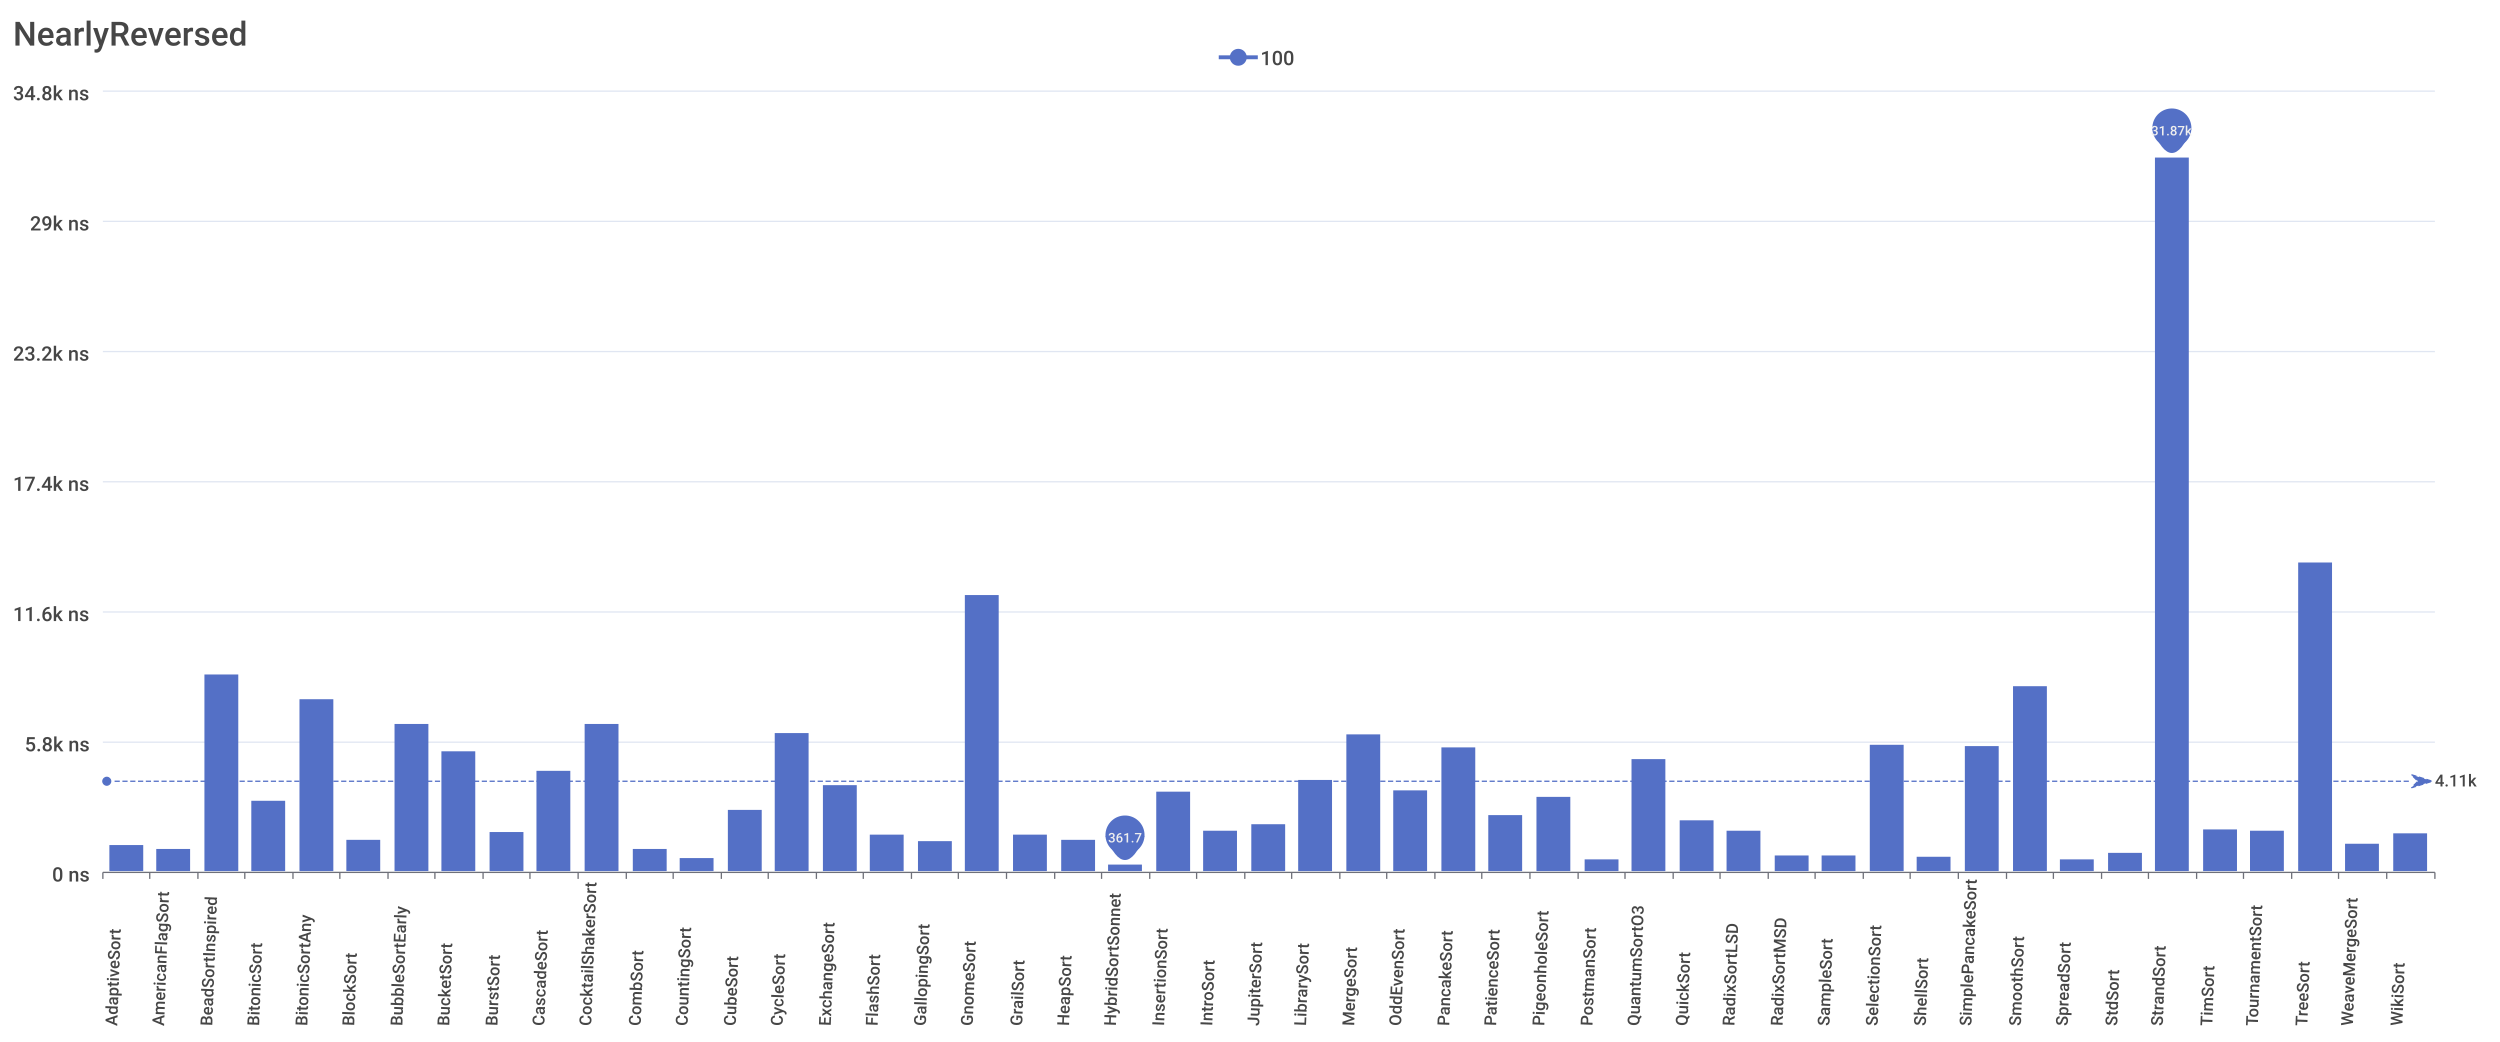
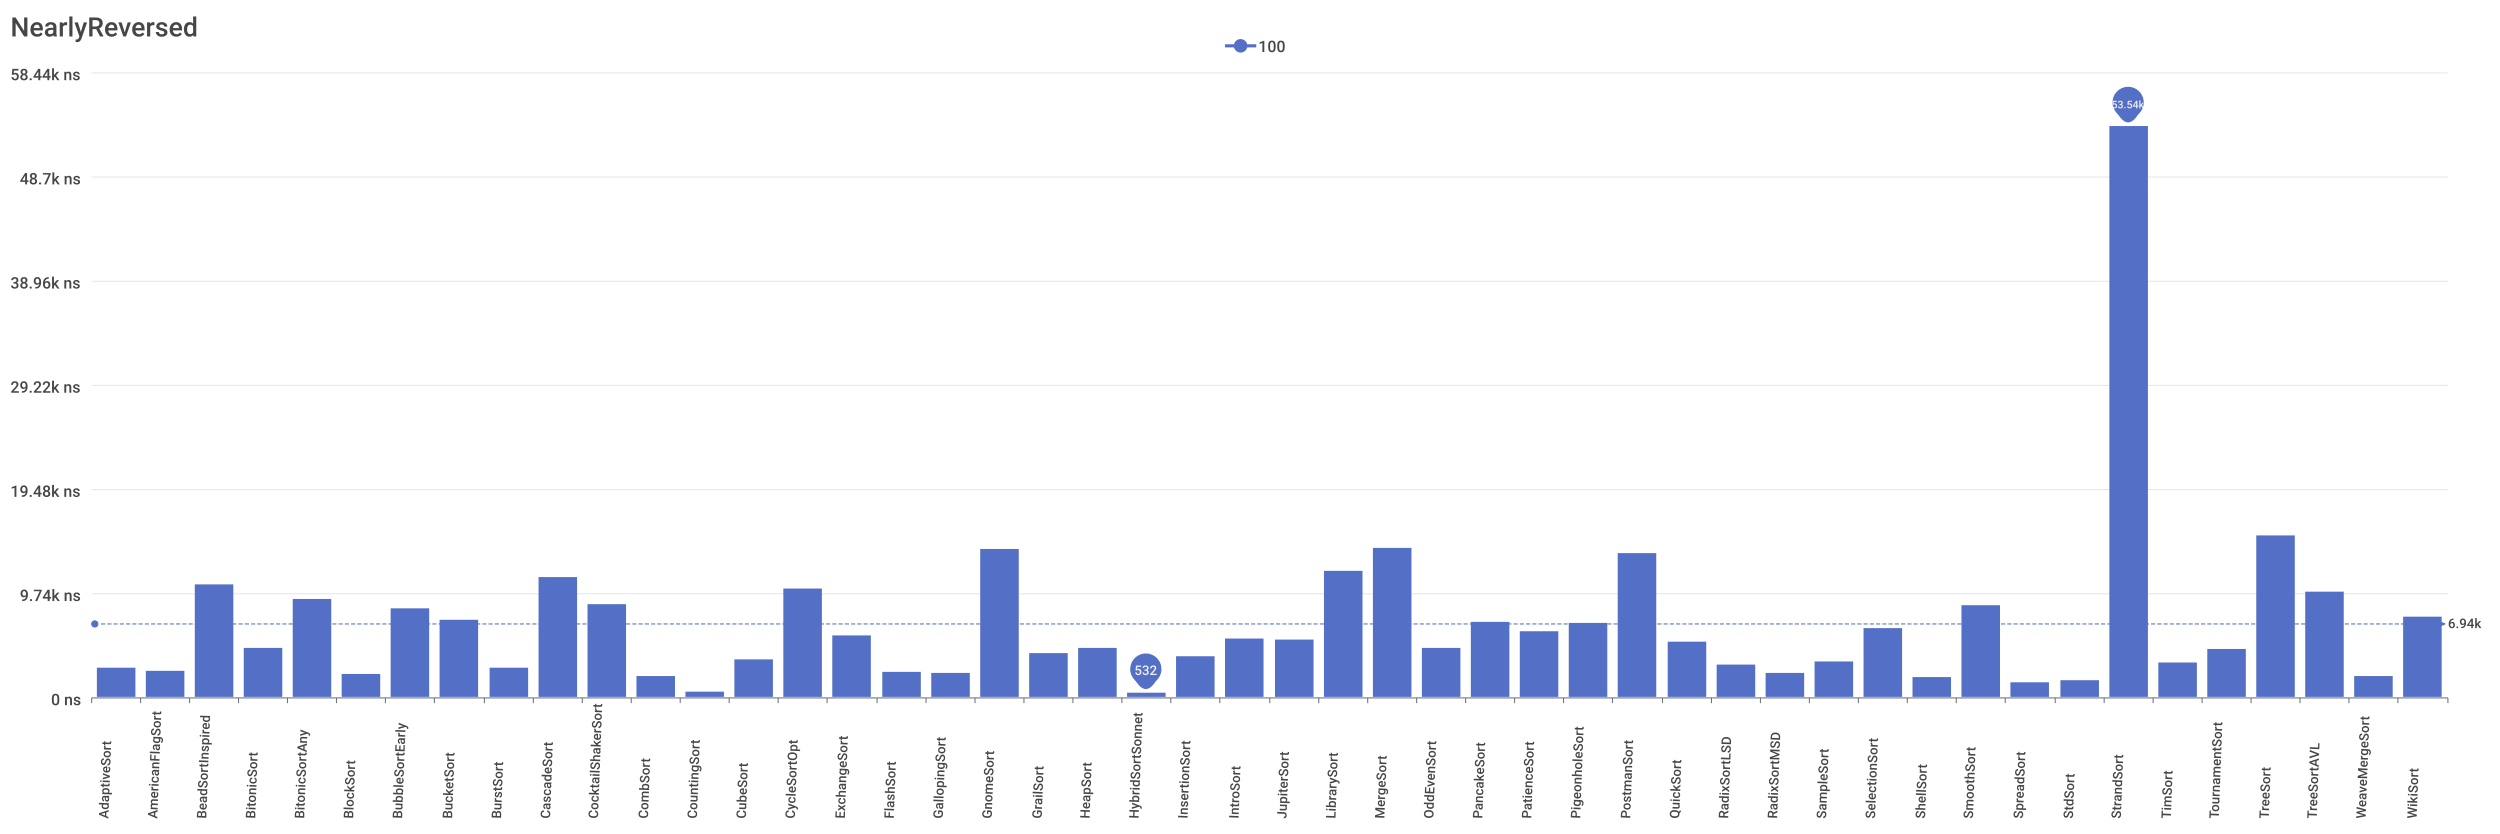
- <svg xmlns="http://www.w3.org/2000/svg" width="1920" height="800">\n<path d="M 0 0 L 1920 0 L 1920 800 L 0 800 L 0 0" style="stroke-width:0;stroke:none;fill:rgba(255,255,255,1.0)" />
-   <path d="M 936 44 L 966 44" style="stroke-width:3;stroke:rgba(84,112,198,1.0);fill:rgba(84,112,198,1.0)" />
-   <circle cx="951" cy="44" r="5" style="stroke-width:3;stroke:rgba(84,112,198,1.0);fill:rgba(84,112,198,1.0)" />
+ <svg xmlns="http://www.w3.org/2000/svg" width="2400" height="800">\n<path d="M 0 0 L 2400 0 L 2400 800 L 0 800 L 0 0" style="stroke-width:0;stroke:none;fill:rgba(255,255,255,1.0)" />
+   <path d="M 1176 44 L 1206 44" style="stroke-width:3;stroke:rgba(84,112,198,1.0);fill:rgba(84,112,198,1.0)" />
+   <circle cx="1191" cy="44" r="5" style="stroke-width:3;stroke:rgba(84,112,198,1.0);fill:rgba(84,112,198,1.0)" />
  <path d="" style="stroke-width:3;stroke:rgba(84,112,198,1.0);fill:rgba(84,112,198,1.0)" />
-   <text x="968" y="50" style="stroke-width:0;stroke:none;fill:rgba(70,70,70,1.0);font-size:15.3px;font-family:'Roboto Medium',sans-serif">100</text>
+   <text x="1208" y="50" style="stroke-width:0;stroke:none;fill:rgba(70,70,70,1.0);font-size:15.3px;font-family:'Roboto Medium',sans-serif">100</text>
  <text x="10" y="35" style="stroke-width:0;stroke:none;fill:rgba(70,70,70,1.0);font-size:25.6px;font-family:'Roboto Medium',sans-serif">NearlyReversed</text>
-   <text x="10" y="77" style="stroke-width:0;stroke:none;fill:rgba(70,70,70,1.0);font-size:15.3px;font-family:'Roboto Medium',sans-serif">34.8k ns</text>
-   <text x="23" y="177" style="stroke-width:0;stroke:none;fill:rgba(70,70,70,1.0);font-size:15.3px;font-family:'Roboto Medium',sans-serif">29k ns</text>
-   <text x="10" y="277" style="stroke-width:0;stroke:none;fill:rgba(70,70,70,1.0);font-size:15.3px;font-family:'Roboto Medium',sans-serif">23.2k ns</text>
-   <text x="10" y="377" style="stroke-width:0;stroke:none;fill:rgba(70,70,70,1.0);font-size:15.3px;font-family:'Roboto Medium',sans-serif">17.4k ns</text>
-   <text x="10" y="477" style="stroke-width:0;stroke:none;fill:rgba(70,70,70,1.0);font-size:15.3px;font-family:'Roboto Medium',sans-serif">11.6k ns</text>
-   <text x="19" y="577" style="stroke-width:0;stroke:none;fill:rgba(70,70,70,1.0);font-size:15.3px;font-family:'Roboto Medium',sans-serif">5.8k ns</text>
-   <text x="40" y="677" style="stroke-width:0;stroke:none;fill:rgba(70,70,70,1.0);font-size:15.3px;font-family:'Roboto Medium',sans-serif">0 ns</text>
-   <path d="M 79 70 L 1870 70" style="stroke-width:1;stroke:rgba(224,230,242,1.0);fill:none" />
-   <path d="M 79 170 L 1870 170" style="stroke-width:1;stroke:rgba(224,230,242,1.0);fill:none" />
-   <path d="M 79 270 L 1870 270" style="stroke-width:1;stroke:rgba(224,230,242,1.0);fill:none" />
-   <path d="M 79 370 L 1870 370" style="stroke-width:1;stroke:rgba(224,230,242,1.0);fill:none" />
-   <path d="M 79 470 L 1870 470" style="stroke-width:1;stroke:rgba(224,230,242,1.0);fill:none" />
-   <path d="M 79 570 L 1870 570" style="stroke-width:1;stroke:rgba(224,230,242,1.0);fill:none" />
-   <path d="M 79 675 L 79 670" style="stroke-width:1;stroke:rgba(110,112,121,1.0);fill:none" />
-   <path d="M 115 675 L 115 670" style="stroke-width:1;stroke:rgba(110,112,121,1.0);fill:none" />
-   <path d="M 152 675 L 152 670" style="stroke-width:1;stroke:rgba(110,112,121,1.0);fill:none" />
-   <path d="M 188 675 L 188 670" style="stroke-width:1;stroke:rgba(110,112,121,1.0);fill:none" />
-   <path d="M 225 675 L 225 670" style="stroke-width:1;stroke:rgba(110,112,121,1.0);fill:none" />
-   <path d="M 261 675 L 261 670" style="stroke-width:1;stroke:rgba(110,112,121,1.0);fill:none" />
-   <path d="M 298 675 L 298 670" style="stroke-width:1;stroke:rgba(110,112,121,1.0);fill:none" />
-   <path d="M 334 675 L 334 670" style="stroke-width:1;stroke:rgba(110,112,121,1.0);fill:none" />
-   <path d="M 371 675 L 371 670" style="stroke-width:1;stroke:rgba(110,112,121,1.0);fill:none" />
-   <path d="M 407 675 L 407 670" style="stroke-width:1;stroke:rgba(110,112,121,1.0);fill:none" />
-   <path d="M 444 675 L 444 670" style="stroke-width:1;stroke:rgba(110,112,121,1.0);fill:none" />
-   <path d="M 481 675 L 481 670" style="stroke-width:1;stroke:rgba(110,112,121,1.0);fill:none" />
-   <path d="M 517 675 L 517 670" style="stroke-width:1;stroke:rgba(110,112,121,1.0);fill:none" />
-   <path d="M 554 675 L 554 670" style="stroke-width:1;stroke:rgba(110,112,121,1.0);fill:none" />
-   <path d="M 590 675 L 590 670" style="stroke-width:1;stroke:rgba(110,112,121,1.0);fill:none" />
-   <path d="M 627 675 L 627 670" style="stroke-width:1;stroke:rgba(110,112,121,1.0);fill:none" />
-   <path d="M 663 675 L 663 670" style="stroke-width:1;stroke:rgba(110,112,121,1.0);fill:none" />
+   <text x="10" y="77" style="stroke-width:0;stroke:none;fill:rgba(70,70,70,1.0);font-size:15.3px;font-family:'Roboto Medium',sans-serif">58.44k ns</text>
+   <text x="19" y="177" style="stroke-width:0;stroke:none;fill:rgba(70,70,70,1.0);font-size:15.3px;font-family:'Roboto Medium',sans-serif">48.7k ns</text>
+   <text x="10" y="277" style="stroke-width:0;stroke:none;fill:rgba(70,70,70,1.0);font-size:15.3px;font-family:'Roboto Medium',sans-serif">38.96k ns</text>
+   <text x="10" y="377" style="stroke-width:0;stroke:none;fill:rgba(70,70,70,1.0);font-size:15.3px;font-family:'Roboto Medium',sans-serif">29.22k ns</text>
+   <text x="10" y="477" style="stroke-width:0;stroke:none;fill:rgba(70,70,70,1.0);font-size:15.3px;font-family:'Roboto Medium',sans-serif">19.48k ns</text>
+   <text x="19" y="577" style="stroke-width:0;stroke:none;fill:rgba(70,70,70,1.0);font-size:15.3px;font-family:'Roboto Medium',sans-serif">9.74k ns</text>
+   <text x="49" y="677" style="stroke-width:0;stroke:none;fill:rgba(70,70,70,1.0);font-size:15.3px;font-family:'Roboto Medium',sans-serif">0 ns</text>
+   <path d="M 88 70 L 2350 70" style="stroke-width:1;stroke:rgba(224,230,242,1.0);fill:none" />
+   <path d="M 88 170 L 2350 170" style="stroke-width:1;stroke:rgba(224,230,242,1.0);fill:none" />
+   <path d="M 88 270 L 2350 270" style="stroke-width:1;stroke:rgba(224,230,242,1.0);fill:none" />
+   <path d="M 88 370 L 2350 370" style="stroke-width:1;stroke:rgba(224,230,242,1.0);fill:none" />
+   <path d="M 88 470 L 2350 470" style="stroke-width:1;stroke:rgba(224,230,242,1.0);fill:none" />
+   <path d="M 88 570 L 2350 570" style="stroke-width:1;stroke:rgba(224,230,242,1.0);fill:none" />
+   <path d="M 88 675 L 88 670" style="stroke-width:1;stroke:rgba(110,112,121,1.0);fill:none" />
+   <path d="M 135 675 L 135 670" style="stroke-width:1;stroke:rgba(110,112,121,1.0);fill:none" />
+   <path d="M 182 675 L 182 670" style="stroke-width:1;stroke:rgba(110,112,121,1.0);fill:none" />
+   <path d="M 229 675 L 229 670" style="stroke-width:1;stroke:rgba(110,112,121,1.0);fill:none" />
+   <path d="M 276 675 L 276 670" style="stroke-width:1;stroke:rgba(110,112,121,1.0);fill:none" />
+   <path d="M 323 675 L 323 670" style="stroke-width:1;stroke:rgba(110,112,121,1.0);fill:none" />
+   <path d="M 370 675 L 370 670" style="stroke-width:1;stroke:rgba(110,112,121,1.0);fill:none" />
+   <path d="M 417 675 L 417 670" style="stroke-width:1;stroke:rgba(110,112,121,1.0);fill:none" />
+   <path d="M 465 675 L 465 670" style="stroke-width:1;stroke:rgba(110,112,121,1.0);fill:none" />
+   <path d="M 512 675 L 512 670" style="stroke-width:1;stroke:rgba(110,112,121,1.0);fill:none" />
+   <path d="M 559 675 L 559 670" style="stroke-width:1;stroke:rgba(110,112,121,1.0);fill:none" />
+   <path d="M 606 675 L 606 670" style="stroke-width:1;stroke:rgba(110,112,121,1.0);fill:none" />
+   <path d="M 653 675 L 653 670" style="stroke-width:1;stroke:rgba(110,112,121,1.0);fill:none" />
  <path d="M 700 675 L 700 670" style="stroke-width:1;stroke:rgba(110,112,121,1.0);fill:none" />
-   <path d="M 736 675 L 736 670" style="stroke-width:1;stroke:rgba(110,112,121,1.0);fill:none" />
-   <path d="M 773 675 L 773 670" style="stroke-width:1;stroke:rgba(110,112,121,1.0);fill:none" />
-   <path d="M 810 675 L 810 670" style="stroke-width:1;stroke:rgba(110,112,121,1.0);fill:none" />
-   <path d="M 846 675 L 846 670" style="stroke-width:1;stroke:rgba(110,112,121,1.0);fill:none" />
-   <path d="M 883 675 L 883 670" style="stroke-width:1;stroke:rgba(110,112,121,1.0);fill:none" />
-   <path d="M 919 675 L 919 670" style="stroke-width:1;stroke:rgba(110,112,121,1.0);fill:none" />
-   <path d="M 956 675 L 956 670" style="stroke-width:1;stroke:rgba(110,112,121,1.0);fill:none" />
-   <path d="M 992 675 L 992 670" style="stroke-width:1;stroke:rgba(110,112,121,1.0);fill:none" />
-   <path d="M 1029 675 L 1029 670" style="stroke-width:1;stroke:rgba(110,112,121,1.0);fill:none" />
-   <path d="M 1065 675 L 1065 670" style="stroke-width:1;stroke:rgba(110,112,121,1.0);fill:none" />
-   <path d="M 1102 675 L 1102 670" style="stroke-width:1;stroke:rgba(110,112,121,1.0);fill:none" />
-   <path d="M 1138 675 L 1138 670" style="stroke-width:1;stroke:rgba(110,112,121,1.0);fill:none" />
-   <path d="M 1175 675 L 1175 670" style="stroke-width:1;stroke:rgba(110,112,121,1.0);fill:none" />
-   <path d="M 1212 675 L 1212 670" style="stroke-width:1;stroke:rgba(110,112,121,1.0);fill:none" />
-   <path d="M 1248 675 L 1248 670" style="stroke-width:1;stroke:rgba(110,112,121,1.0);fill:none" />
-   <path d="M 1285 675 L 1285 670" style="stroke-width:1;stroke:rgba(110,112,121,1.0);fill:none" />
-   <path d="M 1321 675 L 1321 670" style="stroke-width:1;stroke:rgba(110,112,121,1.0);fill:none" />
-   <path d="M 1358 675 L 1358 670" style="stroke-width:1;stroke:rgba(110,112,121,1.0);fill:none" />
-   <path d="M 1394 675 L 1394 670" style="stroke-width:1;stroke:rgba(110,112,121,1.0);fill:none" />
-   <path d="M 1431 675 L 1431 670" style="stroke-width:1;stroke:rgba(110,112,121,1.0);fill:none" />
-   <path d="M 1467 675 L 1467 670" style="stroke-width:1;stroke:rgba(110,112,121,1.0);fill:none" />
-   <path d="M 1504 675 L 1504 670" style="stroke-width:1;stroke:rgba(110,112,121,1.0);fill:none" />
-   <path d="M 1541 675 L 1541 670" style="stroke-width:1;stroke:rgba(110,112,121,1.0);fill:none" />
-   <path d="M 1577 675 L 1577 670" style="stroke-width:1;stroke:rgba(110,112,121,1.0);fill:none" />
-   <path d="M 1614 675 L 1614 670" style="stroke-width:1;stroke:rgba(110,112,121,1.0);fill:none" />
-   <path d="M 1650 675 L 1650 670" style="stroke-width:1;stroke:rgba(110,112,121,1.0);fill:none" />
-   <path d="M 1687 675 L 1687 670" style="stroke-width:1;stroke:rgba(110,112,121,1.0);fill:none" />
-   <path d="M 1723 675 L 1723 670" style="stroke-width:1;stroke:rgba(110,112,121,1.0);fill:none" />
-   <path d="M 1760 675 L 1760 670" style="stroke-width:1;stroke:rgba(110,112,121,1.0);fill:none" />
-   <path d="M 1796 675 L 1796 670" style="stroke-width:1;stroke:rgba(110,112,121,1.0);fill:none" />
-   <path d="M 1833 675 L 1833 670" style="stroke-width:1;stroke:rgba(110,112,121,1.0);fill:none" />
-   <path d="M 1870 675 L 1870 670" style="stroke-width:1;stroke:rgba(110,112,121,1.0);fill:none" />
-   <path d="M 79 670 L 1870 670" style="stroke-width:1;stroke:rgba(110,112,121,1.0);fill:none" />
-   <text x="90" y="788" style="stroke-width:0;stroke:none;fill:rgba(70,70,70,1.0);font-size:12.8px;font-family:'Roboto Medium',sans-serif" transform="rotate(272.15,90,788)">AdaptiveSort</text>
-   <text x="126" y="788" style="stroke-width:0;stroke:none;fill:rgba(70,70,70,1.0);font-size:12.8px;font-family:'Roboto Medium',sans-serif" transform="rotate(272.15,126,788)">AmericanFlagSort</text>
-   <text x="163" y="788" style="stroke-width:0;stroke:none;fill:rgba(70,70,70,1.0);font-size:12.8px;font-family:'Roboto Medium',sans-serif" transform="rotate(272.15,163,788)">BeadSortInspired</text>
-   <text x="199" y="788" style="stroke-width:0;stroke:none;fill:rgba(70,70,70,1.0);font-size:12.8px;font-family:'Roboto Medium',sans-serif" transform="rotate(272.15,199,788)">BitonicSort</text>
-   <text x="236" y="788" style="stroke-width:0;stroke:none;fill:rgba(70,70,70,1.0);font-size:12.8px;font-family:'Roboto Medium',sans-serif" transform="rotate(272.15,236,788)">BitonicSortAny</text>
-   <text x="272" y="788" style="stroke-width:0;stroke:none;fill:rgba(70,70,70,1.0);font-size:12.8px;font-family:'Roboto Medium',sans-serif" transform="rotate(272.15,272,788)">BlockSort</text>
-   <text x="309" y="788" style="stroke-width:0;stroke:none;fill:rgba(70,70,70,1.0);font-size:12.8px;font-family:'Roboto Medium',sans-serif" transform="rotate(272.15,309,788)">BubbleSortEarly</text>
-   <text x="345" y="788" style="stroke-width:0;stroke:none;fill:rgba(70,70,70,1.0);font-size:12.8px;font-family:'Roboto Medium',sans-serif" transform="rotate(272.15,345,788)">BucketSort</text>
-   <text x="382" y="788" style="stroke-width:0;stroke:none;fill:rgba(70,70,70,1.0);font-size:12.8px;font-family:'Roboto Medium',sans-serif" transform="rotate(272.15,382,788)">BurstSort</text>
-   <text x="418" y="788" style="stroke-width:0;stroke:none;fill:rgba(70,70,70,1.0);font-size:12.8px;font-family:'Roboto Medium',sans-serif" transform="rotate(272.15,418,788)">CascadeSort</text>
-   <text x="454" y="788" style="stroke-width:0;stroke:none;fill:rgba(70,70,70,1.0);font-size:12.8px;font-family:'Roboto Medium',sans-serif" transform="rotate(272.15,454,788)">CocktailShakerSort</text>
-   <text x="492" y="788" style="stroke-width:0;stroke:none;fill:rgba(70,70,70,1.0);font-size:12.8px;font-family:'Roboto Medium',sans-serif" transform="rotate(272.15,492,788)">CombSort</text>
-   <text x="528" y="788" style="stroke-width:0;stroke:none;fill:rgba(70,70,70,1.0);font-size:12.8px;font-family:'Roboto Medium',sans-serif" transform="rotate(272.15,528,788)">CountingSort</text>
-   <text x="565" y="788" style="stroke-width:0;stroke:none;fill:rgba(70,70,70,1.0);font-size:12.8px;font-family:'Roboto Medium',sans-serif" transform="rotate(272.15,565,788)">CubeSort</text>
-   <text x="601" y="788" style="stroke-width:0;stroke:none;fill:rgba(70,70,70,1.0);font-size:12.8px;font-family:'Roboto Medium',sans-serif" transform="rotate(272.15,601,788)">CycleSort</text>
-   <text x="638" y="788" style="stroke-width:0;stroke:none;fill:rgba(70,70,70,1.0);font-size:12.8px;font-family:'Roboto Medium',sans-serif" transform="rotate(272.15,638,788)">ExchangeSort</text>
-   <text x="674" y="788" style="stroke-width:0;stroke:none;fill:rgba(70,70,70,1.0);font-size:12.8px;font-family:'Roboto Medium',sans-serif" transform="rotate(272.15,674,788)">FlashSort</text>
-   <text x="711" y="788" style="stroke-width:0;stroke:none;fill:rgba(70,70,70,1.0);font-size:12.8px;font-family:'Roboto Medium',sans-serif" transform="rotate(272.15,711,788)">GallopingSort</text>
-   <text x="747" y="788" style="stroke-width:0;stroke:none;fill:rgba(70,70,70,1.0);font-size:12.8px;font-family:'Roboto Medium',sans-serif" transform="rotate(272.15,747,788)">GnomeSort</text>
-   <text x="785" y="788" style="stroke-width:0;stroke:none;fill:rgba(70,70,70,1.0);font-size:12.8px;font-family:'Roboto Medium',sans-serif" transform="rotate(272.15,785,788)">GrailSort</text>
-   <text x="821" y="788" style="stroke-width:0;stroke:none;fill:rgba(70,70,70,1.0);font-size:12.8px;font-family:'Roboto Medium',sans-serif" transform="rotate(272.15,821,788)">HeapSort</text>
-   <text x="857" y="788" style="stroke-width:0;stroke:none;fill:rgba(70,70,70,1.0);font-size:12.8px;font-family:'Roboto Medium',sans-serif" transform="rotate(272.15,857,788)">HybridSortSonnet</text>
-   <text x="894" y="788" style="stroke-width:0;stroke:none;fill:rgba(70,70,70,1.0);font-size:12.8px;font-family:'Roboto Medium',sans-serif" transform="rotate(272.15,894,788)">InsertionSort</text>
-   <text x="931" y="788" style="stroke-width:0;stroke:none;fill:rgba(70,70,70,1.0);font-size:12.8px;font-family:'Roboto Medium',sans-serif" transform="rotate(272.15,931,788)">IntroSort</text>
-   <text x="967" y="788" style="stroke-width:0;stroke:none;fill:rgba(70,70,70,1.0);font-size:12.8px;font-family:'Roboto Medium',sans-serif" transform="rotate(272.15,967,788)">JupiterSort</text>
-   <text x="1003" y="788" style="stroke-width:0;stroke:none;fill:rgba(70,70,70,1.0);font-size:12.8px;font-family:'Roboto Medium',sans-serif" transform="rotate(272.15,1003,788)">LibrarySort</text>
-   <text x="1040" y="788" style="stroke-width:0;stroke:none;fill:rgba(70,70,70,1.0);font-size:12.8px;font-family:'Roboto Medium',sans-serif" transform="rotate(272.15,1040,788)">MergeSort</text>
-   <text x="1076" y="788" style="stroke-width:0;stroke:none;fill:rgba(70,70,70,1.0);font-size:12.8px;font-family:'Roboto Medium',sans-serif" transform="rotate(272.15,1076,788)">OddEvenSort</text>
-   <text x="1113" y="788" style="stroke-width:0;stroke:none;fill:rgba(70,70,70,1.0);font-size:12.8px;font-family:'Roboto Medium',sans-serif" transform="rotate(272.15,1113,788)">PancakeSort</text>
-   <text x="1149" y="788" style="stroke-width:0;stroke:none;fill:rgba(70,70,70,1.0);font-size:12.8px;font-family:'Roboto Medium',sans-serif" transform="rotate(272.15,1149,788)">PatienceSort</text>
-   <text x="1186" y="788" style="stroke-width:0;stroke:none;fill:rgba(70,70,70,1.0);font-size:12.8px;font-family:'Roboto Medium',sans-serif" transform="rotate(272.15,1186,788)">PigeonholeSort</text>
-   <text x="1223" y="788" style="stroke-width:0;stroke:none;fill:rgba(70,70,70,1.0);font-size:12.8px;font-family:'Roboto Medium',sans-serif" transform="rotate(272.15,1223,788)">PostmanSort</text>
-   <text x="1259" y="788" style="stroke-width:0;stroke:none;fill:rgba(70,70,70,1.0);font-size:12.8px;font-family:'Roboto Medium',sans-serif" transform="rotate(272.15,1259,788)">QuantumSortO3</text>
-   <text x="1296" y="788" style="stroke-width:0;stroke:none;fill:rgba(70,70,70,1.0);font-size:12.8px;font-family:'Roboto Medium',sans-serif" transform="rotate(272.15,1296,788)">QuickSort</text>
-   <text x="1332" y="788" style="stroke-width:0;stroke:none;fill:rgba(70,70,70,1.0);font-size:12.8px;font-family:'Roboto Medium',sans-serif" transform="rotate(272.15,1332,788)">RadixSortLSD</text>
-   <text x="1369" y="788" style="stroke-width:0;stroke:none;fill:rgba(70,70,70,1.0);font-size:12.8px;font-family:'Roboto Medium',sans-serif" transform="rotate(272.15,1369,788)">RadixSortMSD</text>
-   <text x="1405" y="788" style="stroke-width:0;stroke:none;fill:rgba(70,70,70,1.0);font-size:12.8px;font-family:'Roboto Medium',sans-serif" transform="rotate(272.15,1405,788)">SampleSort</text>
-   <text x="1442" y="788" style="stroke-width:0;stroke:none;fill:rgba(70,70,70,1.0);font-size:12.8px;font-family:'Roboto Medium',sans-serif" transform="rotate(272.15,1442,788)">SelectionSort</text>
-   <text x="1479" y="788" style="stroke-width:0;stroke:none;fill:rgba(70,70,70,1.0);font-size:12.8px;font-family:'Roboto Medium',sans-serif" transform="rotate(272.15,1479,788)">ShellSort</text>
-   <text x="1514" y="788" style="stroke-width:0;stroke:none;fill:rgba(70,70,70,1.0);font-size:12.8px;font-family:'Roboto Medium',sans-serif" transform="rotate(272.15,1514,788)">SimplePancakeSort</text>
-   <text x="1552" y="788" style="stroke-width:0;stroke:none;fill:rgba(70,70,70,1.0);font-size:12.8px;font-family:'Roboto Medium',sans-serif" transform="rotate(272.15,1552,788)">SmoothSort</text>
-   <text x="1588" y="788" style="stroke-width:0;stroke:none;fill:rgba(70,70,70,1.0);font-size:12.8px;font-family:'Roboto Medium',sans-serif" transform="rotate(272.15,1588,788)">SpreadSort</text>
-   <text x="1626" y="788" style="stroke-width:0;stroke:none;fill:rgba(70,70,70,1.0);font-size:12.8px;font-family:'Roboto Medium',sans-serif" transform="rotate(272.15,1626,788)">StdSort</text>
-   <text x="1661" y="788" style="stroke-width:0;stroke:none;fill:rgba(70,70,70,1.0);font-size:12.8px;font-family:'Roboto Medium',sans-serif" transform="rotate(272.15,1661,788)">StrandSort</text>
-   <text x="1699" y="788" style="stroke-width:0;stroke:none;fill:rgba(70,70,70,1.0);font-size:12.8px;font-family:'Roboto Medium',sans-serif" transform="rotate(272.15,1699,788)">TimSort</text>
-   <text x="1734" y="788" style="stroke-width:0;stroke:none;fill:rgba(70,70,70,1.0);font-size:12.8px;font-family:'Roboto Medium',sans-serif" transform="rotate(272.15,1734,788)">TournamentSort</text>
-   <text x="1772" y="788" style="stroke-width:0;stroke:none;fill:rgba(70,70,70,1.0);font-size:12.8px;font-family:'Roboto Medium',sans-serif" transform="rotate(272.15,1772,788)">TreeSort</text>
-   <text x="1807" y="788" style="stroke-width:0;stroke:none;fill:rgba(70,70,70,1.0);font-size:12.8px;font-family:'Roboto Medium',sans-serif" transform="rotate(272.15,1807,788)">WeaveMergeSort</text>
-   <text x="1845" y="788" style="stroke-width:0;stroke:none;fill:rgba(70,70,70,1.0);font-size:12.8px;font-family:'Roboto Medium',sans-serif" transform="rotate(272.15,1845,788)">WikiSort</text>
-   <path d="M 84 649 L 110 649 L 110 669 L 84 669 L 84 649" style="stroke-width:0;stroke:none;fill:rgba(84,112,198,1.0)" />
-   <path d="M 120 652 L 146 652 L 146 669 L 120 669 L 120 652" style="stroke-width:0;stroke:none;fill:rgba(84,112,198,1.0)" />
-   <path d="M 157 518 L 183 518 L 183 669 L 157 669 L 157 518" style="stroke-width:0;stroke:none;fill:rgba(84,112,198,1.0)" />
-   <path d="M 193 615 L 219 615 L 219 669 L 193 669 L 193 615" style="stroke-width:0;stroke:none;fill:rgba(84,112,198,1.0)" />
-   <path d="M 230 537 L 256 537 L 256 669 L 230 669 L 230 537" style="stroke-width:0;stroke:none;fill:rgba(84,112,198,1.0)" />
-   <path d="M 266 645 L 292 645 L 292 669 L 266 669 L 266 645" style="stroke-width:0;stroke:none;fill:rgba(84,112,198,1.0)" />
-   <path d="M 303 556 L 329 556 L 329 669 L 303 669 L 303 556" style="stroke-width:0;stroke:none;fill:rgba(84,112,198,1.0)" />
-   <path d="M 339 577 L 365 577 L 365 669 L 339 669 L 339 577" style="stroke-width:0;stroke:none;fill:rgba(84,112,198,1.0)" />
-   <path d="M 376 639 L 402 639 L 402 669 L 376 669 L 376 639" style="stroke-width:0;stroke:none;fill:rgba(84,112,198,1.0)" />
-   <path d="M 412 592 L 438 592 L 438 669 L 412 669 L 412 592" style="stroke-width:0;stroke:none;fill:rgba(84,112,198,1.0)" />
-   <path d="M 449 556 L 475 556 L 475 669 L 449 669 L 449 556" style="stroke-width:0;stroke:none;fill:rgba(84,112,198,1.0)" />
-   <path d="M 486 652 L 512 652 L 512 669 L 486 669 L 486 652" style="stroke-width:0;stroke:none;fill:rgba(84,112,198,1.0)" />
-   <path d="M 522 659 L 548 659 L 548 669 L 522 669 L 522 659" style="stroke-width:0;stroke:none;fill:rgba(84,112,198,1.0)" />
-   <path d="M 559 622 L 585 622 L 585 669 L 559 669 L 559 622" style="stroke-width:0;stroke:none;fill:rgba(84,112,198,1.0)" />
-   <path d="M 595 563 L 621 563 L 621 669 L 595 669 L 595 563" style="stroke-width:0;stroke:none;fill:rgba(84,112,198,1.0)" />
-   <path d="M 632 603 L 658 603 L 658 669 L 632 669 L 632 603" style="stroke-width:0;stroke:none;fill:rgba(84,112,198,1.0)" />
-   <path d="M 668 641 L 694 641 L 694 669 L 668 669 L 668 641" style="stroke-width:0;stroke:none;fill:rgba(84,112,198,1.0)" />
-   <path d="M 705 646 L 731 646 L 731 669 L 705 669 L 705 646" style="stroke-width:0;stroke:none;fill:rgba(84,112,198,1.0)" />
-   <path d="M 741 457 L 767 457 L 767 669 L 741 669 L 741 457" style="stroke-width:0;stroke:none;fill:rgba(84,112,198,1.0)" />
-   <path d="M 778 641 L 804 641 L 804 669 L 778 669 L 778 641" style="stroke-width:0;stroke:none;fill:rgba(84,112,198,1.0)" />
-   <path d="M 815 645 L 841 645 L 841 669 L 815 669 L 815 645" style="stroke-width:0;stroke:none;fill:rgba(84,112,198,1.0)" />
-   <path d="M 851 664 L 877 664 L 877 669 L 851 669 L 851 664" style="stroke-width:0;stroke:none;fill:rgba(84,112,198,1.0)" />
-   <path d="M 888 608 L 914 608 L 914 669 L 888 669 L 888 608" style="stroke-width:0;stroke:none;fill:rgba(84,112,198,1.0)" />
-   <path d="M 924 638 L 950 638 L 950 669 L 924 669 L 924 638" style="stroke-width:0;stroke:none;fill:rgba(84,112,198,1.0)" />
-   <path d="M 961 633 L 987 633 L 987 669 L 961 669 L 961 633" style="stroke-width:0;stroke:none;fill:rgba(84,112,198,1.0)" />
-   <path d="M 997 599 L 1023 599 L 1023 669 L 997 669 L 997 599" style="stroke-width:0;stroke:none;fill:rgba(84,112,198,1.0)" />
-   <path d="M 1034 564 L 1060 564 L 1060 669 L 1034 669 L 1034 564" style="stroke-width:0;stroke:none;fill:rgba(84,112,198,1.0)" />
-   <path d="M 1070 607 L 1096 607 L 1096 669 L 1070 669 L 1070 607" style="stroke-width:0;stroke:none;fill:rgba(84,112,198,1.0)" />
-   <path d="M 1107 574 L 1133 574 L 1133 669 L 1107 669 L 1107 574" style="stroke-width:0;stroke:none;fill:rgba(84,112,198,1.0)" />
-   <path d="M 1143 626 L 1169 626 L 1169 669 L 1143 669 L 1143 626" style="stroke-width:0;stroke:none;fill:rgba(84,112,198,1.0)" />
-   <path d="M 1180 612 L 1206 612 L 1206 669 L 1180 669 L 1180 612" style="stroke-width:0;stroke:none;fill:rgba(84,112,198,1.0)" />
-   <path d="M 1217 660 L 1243 660 L 1243 669 L 1217 669 L 1217 660" style="stroke-width:0;stroke:none;fill:rgba(84,112,198,1.0)" />
-   <path d="M 1253 583 L 1279 583 L 1279 669 L 1253 669 L 1253 583" style="stroke-width:0;stroke:none;fill:rgba(84,112,198,1.0)" />
-   <path d="M 1290 630 L 1316 630 L 1316 669 L 1290 669 L 1290 630" style="stroke-width:0;stroke:none;fill:rgba(84,112,198,1.0)" />
-   <path d="M 1326 638 L 1352 638 L 1352 669 L 1326 669 L 1326 638" style="stroke-width:0;stroke:none;fill:rgba(84,112,198,1.0)" />
-   <path d="M 1363 657 L 1389 657 L 1389 669 L 1363 669 L 1363 657" style="stroke-width:0;stroke:none;fill:rgba(84,112,198,1.0)" />
-   <path d="M 1399 657 L 1425 657 L 1425 669 L 1399 669 L 1399 657" style="stroke-width:0;stroke:none;fill:rgba(84,112,198,1.0)" />
-   <path d="M 1436 572 L 1462 572 L 1462 669 L 1436 669 L 1436 572" style="stroke-width:0;stroke:none;fill:rgba(84,112,198,1.0)" />
-   <path d="M 1472 658 L 1498 658 L 1498 669 L 1472 669 L 1472 658" style="stroke-width:0;stroke:none;fill:rgba(84,112,198,1.0)" />
-   <path d="M 1509 573 L 1535 573 L 1535 669 L 1509 669 L 1509 573" style="stroke-width:0;stroke:none;fill:rgba(84,112,198,1.0)" />
-   <path d="M 1546 527 L 1572 527 L 1572 669 L 1546 669 L 1546 527" style="stroke-width:0;stroke:none;fill:rgba(84,112,198,1.0)" />
-   <path d="M 1582 660 L 1608 660 L 1608 669 L 1582 669 L 1582 660" style="stroke-width:0;stroke:none;fill:rgba(84,112,198,1.0)" />
-   <path d="M 1619 655 L 1645 655 L 1645 669 L 1619 669 L 1619 655" style="stroke-width:0;stroke:none;fill:rgba(84,112,198,1.0)" />
-   <path d="M 1655 121 L 1681 121 L 1681 669 L 1655 669 L 1655 121" style="stroke-width:0;stroke:none;fill:rgba(84,112,198,1.0)" />
-   <path d="M 1692 637 L 1718 637 L 1718 669 L 1692 669 L 1692 637" style="stroke-width:0;stroke:none;fill:rgba(84,112,198,1.0)" />
-   <path d="M 1728 638 L 1754 638 L 1754 669 L 1728 669 L 1728 638" style="stroke-width:0;stroke:none;fill:rgba(84,112,198,1.0)" />
-   <path d="M 1765 432 L 1791 432 L 1791 669 L 1765 669 L 1765 432" style="stroke-width:0;stroke:none;fill:rgba(84,112,198,1.0)" />
-   <path d="M 1801 648 L 1827 648 L 1827 669 L 1801 669 L 1801 648" style="stroke-width:0;stroke:none;fill:rgba(84,112,198,1.0)" />
-   <path d="M 1838 640 L 1864 640 L 1864 669 L 1838 669 L 1838 640" style="stroke-width:0;stroke:none;fill:rgba(84,112,198,1.0)" />
-   <path d="M 1665 113 A 15 15 330.00 1 1 1671 113 L 1668 99 Z" style="stroke-width:0;stroke:none;fill:rgba(84,112,198,1.0)" />
-   <path d="M 1653 99 Q1668,136 1683,99 Z" style="stroke-width:0;stroke:none;fill:rgba(84,112,198,1.0)" />
-   <text x="1652" y="104" style="stroke-width:0;stroke:none;fill:rgba(238,238,238,1.0);font-size:10.2px;font-family:'Roboto Medium',sans-serif">31.87k</text>
-   <path d="M 861 656 A 15 15 330.00 1 1 867 656 L 864 642 Z" style="stroke-width:0;stroke:none;fill:rgba(84,112,198,1.0)" />
-   <path d="M 849 642 Q864,679 879,642 Z" style="stroke-width:0;stroke:none;fill:rgba(84,112,198,1.0)" />
-   <text x="851" y="647" style="stroke-width:0;stroke:none;fill:rgba(238,238,238,1.0);font-size:10.2px;font-family:'Roboto Medium',sans-serif">361.7</text>
-   <circle cx="82" cy="600" r="3" style="stroke-width:1;stroke:rgba(84,112,198,1.0);fill:rgba(84,112,198,1.0)" />
+   <path d="M 747 675 L 747 670" style="stroke-width:1;stroke:rgba(110,112,121,1.0);fill:none" />
+   <path d="M 794 675 L 794 670" style="stroke-width:1;stroke:rgba(110,112,121,1.0);fill:none" />
+   <path d="M 842 675 L 842 670" style="stroke-width:1;stroke:rgba(110,112,121,1.0);fill:none" />
+   <path d="M 889 675 L 889 670" style="stroke-width:1;stroke:rgba(110,112,121,1.0);fill:none" />
+   <path d="M 936 675 L 936 670" style="stroke-width:1;stroke:rgba(110,112,121,1.0);fill:none" />
+   <path d="M 983 675 L 983 670" style="stroke-width:1;stroke:rgba(110,112,121,1.0);fill:none" />
+   <path d="M 1030 675 L 1030 670" style="stroke-width:1;stroke:rgba(110,112,121,1.0);fill:none" />
+   <path d="M 1077 675 L 1077 670" style="stroke-width:1;stroke:rgba(110,112,121,1.0);fill:none" />
+   <path d="M 1124 675 L 1124 670" style="stroke-width:1;stroke:rgba(110,112,121,1.0);fill:none" />
+   <path d="M 1171 675 L 1171 670" style="stroke-width:1;stroke:rgba(110,112,121,1.0);fill:none" />
+   <path d="M 1219 675 L 1219 670" style="stroke-width:1;stroke:rgba(110,112,121,1.0);fill:none" />
+   <path d="M 1266 675 L 1266 670" style="stroke-width:1;stroke:rgba(110,112,121,1.0);fill:none" />
+   <path d="M 1313 675 L 1313 670" style="stroke-width:1;stroke:rgba(110,112,121,1.0);fill:none" />
+   <path d="M 1360 675 L 1360 670" style="stroke-width:1;stroke:rgba(110,112,121,1.0);fill:none" />
+   <path d="M 1407 675 L 1407 670" style="stroke-width:1;stroke:rgba(110,112,121,1.0);fill:none" />
+   <path d="M 1454 675 L 1454 670" style="stroke-width:1;stroke:rgba(110,112,121,1.0);fill:none" />
+   <path d="M 1501 675 L 1501 670" style="stroke-width:1;stroke:rgba(110,112,121,1.0);fill:none" />
+   <path d="M 1548 675 L 1548 670" style="stroke-width:1;stroke:rgba(110,112,121,1.0);fill:none" />
+   <path d="M 1596 675 L 1596 670" style="stroke-width:1;stroke:rgba(110,112,121,1.0);fill:none" />
+   <path d="M 1643 675 L 1643 670" style="stroke-width:1;stroke:rgba(110,112,121,1.0);fill:none" />
+   <path d="M 1690 675 L 1690 670" style="stroke-width:1;stroke:rgba(110,112,121,1.0);fill:none" />
+   <path d="M 1737 675 L 1737 670" style="stroke-width:1;stroke:rgba(110,112,121,1.0);fill:none" />
+   <path d="M 1784 675 L 1784 670" style="stroke-width:1;stroke:rgba(110,112,121,1.0);fill:none" />
+   <path d="M 1831 675 L 1831 670" style="stroke-width:1;stroke:rgba(110,112,121,1.0);fill:none" />
+   <path d="M 1878 675 L 1878 670" style="stroke-width:1;stroke:rgba(110,112,121,1.0);fill:none" />
+   <path d="M 1925 675 L 1925 670" style="stroke-width:1;stroke:rgba(110,112,121,1.0);fill:none" />
+   <path d="M 1973 675 L 1973 670" style="stroke-width:1;stroke:rgba(110,112,121,1.0);fill:none" />
+   <path d="M 2020 675 L 2020 670" style="stroke-width:1;stroke:rgba(110,112,121,1.0);fill:none" />
+   <path d="M 2067 675 L 2067 670" style="stroke-width:1;stroke:rgba(110,112,121,1.0);fill:none" />
+   <path d="M 2114 675 L 2114 670" style="stroke-width:1;stroke:rgba(110,112,121,1.0);fill:none" />
+   <path d="M 2161 675 L 2161 670" style="stroke-width:1;stroke:rgba(110,112,121,1.0);fill:none" />
+   <path d="M 2208 675 L 2208 670" style="stroke-width:1;stroke:rgba(110,112,121,1.0);fill:none" />
+   <path d="M 2255 675 L 2255 670" style="stroke-width:1;stroke:rgba(110,112,121,1.0);fill:none" />
+   <path d="M 2302 675 L 2302 670" style="stroke-width:1;stroke:rgba(110,112,121,1.0);fill:none" />
+   <path d="M 2350 675 L 2350 670" style="stroke-width:1;stroke:rgba(110,112,121,1.0);fill:none" />
+   <path d="M 88 670 L 2350 670" style="stroke-width:1;stroke:rgba(110,112,121,1.0);fill:none" />
+   <text x="104" y="786" style="stroke-width:0;stroke:none;fill:rgba(70,70,70,1.0);font-size:12.8px;font-family:'Roboto Medium',sans-serif" transform="rotate(272.15,104,786)">AdaptiveSort</text>
+   <text x="151" y="786" style="stroke-width:0;stroke:none;fill:rgba(70,70,70,1.0);font-size:12.8px;font-family:'Roboto Medium',sans-serif" transform="rotate(272.15,151,786)">AmericanFlagSort</text>
+   <text x="198" y="786" style="stroke-width:0;stroke:none;fill:rgba(70,70,70,1.0);font-size:12.8px;font-family:'Roboto Medium',sans-serif" transform="rotate(272.15,198,786)">BeadSortInspired</text>
+   <text x="245" y="786" style="stroke-width:0;stroke:none;fill:rgba(70,70,70,1.0);font-size:12.8px;font-family:'Roboto Medium',sans-serif" transform="rotate(272.15,245,786)">BitonicSort</text>
+   <text x="292" y="786" style="stroke-width:0;stroke:none;fill:rgba(70,70,70,1.0);font-size:12.8px;font-family:'Roboto Medium',sans-serif" transform="rotate(272.15,292,786)">BitonicSortAny</text>
+   <text x="339" y="786" style="stroke-width:0;stroke:none;fill:rgba(70,70,70,1.0);font-size:12.8px;font-family:'Roboto Medium',sans-serif" transform="rotate(272.15,339,786)">BlockSort</text>
+   <text x="386" y="786" style="stroke-width:0;stroke:none;fill:rgba(70,70,70,1.0);font-size:12.8px;font-family:'Roboto Medium',sans-serif" transform="rotate(272.15,386,786)">BubbleSortEarly</text>
+   <text x="434" y="786" style="stroke-width:0;stroke:none;fill:rgba(70,70,70,1.0);font-size:12.8px;font-family:'Roboto Medium',sans-serif" transform="rotate(272.15,434,786)">BucketSort</text>
+   <text x="481" y="786" style="stroke-width:0;stroke:none;fill:rgba(70,70,70,1.0);font-size:12.8px;font-family:'Roboto Medium',sans-serif" transform="rotate(272.15,481,786)">BurstSort</text>
+   <text x="528" y="786" style="stroke-width:0;stroke:none;fill:rgba(70,70,70,1.0);font-size:12.8px;font-family:'Roboto Medium',sans-serif" transform="rotate(272.15,528,786)">CascadeSort</text>
+   <text x="574" y="786" style="stroke-width:0;stroke:none;fill:rgba(70,70,70,1.0);font-size:12.8px;font-family:'Roboto Medium',sans-serif" transform="rotate(272.15,574,786)">CocktailShakerSort</text>
+   <text x="622" y="786" style="stroke-width:0;stroke:none;fill:rgba(70,70,70,1.0);font-size:12.8px;font-family:'Roboto Medium',sans-serif" transform="rotate(272.15,622,786)">CombSort</text>
+   <text x="669" y="786" style="stroke-width:0;stroke:none;fill:rgba(70,70,70,1.0);font-size:12.8px;font-family:'Roboto Medium',sans-serif" transform="rotate(272.15,669,786)">CountingSort</text>
+   <text x="716" y="786" style="stroke-width:0;stroke:none;fill:rgba(70,70,70,1.0);font-size:12.8px;font-family:'Roboto Medium',sans-serif" transform="rotate(272.15,716,786)">CubeSort</text>
+   <text x="763" y="786" style="stroke-width:0;stroke:none;fill:rgba(70,70,70,1.0);font-size:12.8px;font-family:'Roboto Medium',sans-serif" transform="rotate(272.15,763,786)">CycleSortOpt</text>
+   <text x="811" y="786" style="stroke-width:0;stroke:none;fill:rgba(70,70,70,1.0);font-size:12.8px;font-family:'Roboto Medium',sans-serif" transform="rotate(272.15,811,786)">ExchangeSort</text>
+   <text x="858" y="786" style="stroke-width:0;stroke:none;fill:rgba(70,70,70,1.0);font-size:12.8px;font-family:'Roboto Medium',sans-serif" transform="rotate(272.15,858,786)">FlashSort</text>
+   <text x="905" y="786" style="stroke-width:0;stroke:none;fill:rgba(70,70,70,1.0);font-size:12.8px;font-family:'Roboto Medium',sans-serif" transform="rotate(272.15,905,786)">GallopingSort</text>
+   <text x="952" y="786" style="stroke-width:0;stroke:none;fill:rgba(70,70,70,1.0);font-size:12.8px;font-family:'Roboto Medium',sans-serif" transform="rotate(272.15,952,786)">GnomeSort</text>
+   <text x="1000" y="786" style="stroke-width:0;stroke:none;fill:rgba(70,70,70,1.0);font-size:12.8px;font-family:'Roboto Medium',sans-serif" transform="rotate(272.15,1000,786)">GrailSort</text>
+   <text x="1046" y="786" style="stroke-width:0;stroke:none;fill:rgba(70,70,70,1.0);font-size:12.8px;font-family:'Roboto Medium',sans-serif" transform="rotate(272.15,1046,786)">HeapSort</text>
+   <text x="1093" y="786" style="stroke-width:0;stroke:none;fill:rgba(70,70,70,1.0);font-size:12.8px;font-family:'Roboto Medium',sans-serif" transform="rotate(272.15,1093,786)">HybridSortSonnet</text>
+   <text x="1140" y="786" style="stroke-width:0;stroke:none;fill:rgba(70,70,70,1.0);font-size:12.8px;font-family:'Roboto Medium',sans-serif" transform="rotate(272.15,1140,786)">InsertionSort</text>
+   <text x="1189" y="786" style="stroke-width:0;stroke:none;fill:rgba(70,70,70,1.0);font-size:12.8px;font-family:'Roboto Medium',sans-serif" transform="rotate(272.15,1189,786)">IntroSort</text>
+   <text x="1235" y="786" style="stroke-width:0;stroke:none;fill:rgba(70,70,70,1.0);font-size:12.8px;font-family:'Roboto Medium',sans-serif" transform="rotate(272.15,1235,786)">JupiterSort</text>
+   <text x="1282" y="786" style="stroke-width:0;stroke:none;fill:rgba(70,70,70,1.0);font-size:12.8px;font-family:'Roboto Medium',sans-serif" transform="rotate(272.15,1282,786)">LibrarySort</text>
+   <text x="1329" y="786" style="stroke-width:0;stroke:none;fill:rgba(70,70,70,1.0);font-size:12.8px;font-family:'Roboto Medium',sans-serif" transform="rotate(272.15,1329,786)">MergeSort</text>
+   <text x="1376" y="786" style="stroke-width:0;stroke:none;fill:rgba(70,70,70,1.0);font-size:12.8px;font-family:'Roboto Medium',sans-serif" transform="rotate(272.15,1376,786)">OddEvenSort</text>
+   <text x="1423" y="786" style="stroke-width:0;stroke:none;fill:rgba(70,70,70,1.0);font-size:12.8px;font-family:'Roboto Medium',sans-serif" transform="rotate(272.15,1423,786)">PancakeSort</text>
+   <text x="1470" y="786" style="stroke-width:0;stroke:none;fill:rgba(70,70,70,1.0);font-size:12.8px;font-family:'Roboto Medium',sans-serif" transform="rotate(272.15,1470,786)">PatienceSort</text>
+   <text x="1517" y="786" style="stroke-width:0;stroke:none;fill:rgba(70,70,70,1.0);font-size:12.8px;font-family:'Roboto Medium',sans-serif" transform="rotate(272.15,1517,786)">PigeonholeSort</text>
+   <text x="1565" y="786" style="stroke-width:0;stroke:none;fill:rgba(70,70,70,1.0);font-size:12.8px;font-family:'Roboto Medium',sans-serif" transform="rotate(272.15,1565,786)">PostmanSort</text>
+   <text x="1612" y="786" style="stroke-width:0;stroke:none;fill:rgba(70,70,70,1.0);font-size:12.8px;font-family:'Roboto Medium',sans-serif" transform="rotate(272.15,1612,786)">QuickSort</text>
+   <text x="1659" y="786" style="stroke-width:0;stroke:none;fill:rgba(70,70,70,1.0);font-size:12.8px;font-family:'Roboto Medium',sans-serif" transform="rotate(272.15,1659,786)">RadixSortLSD</text>
+   <text x="1706" y="786" style="stroke-width:0;stroke:none;fill:rgba(70,70,70,1.0);font-size:12.8px;font-family:'Roboto Medium',sans-serif" transform="rotate(272.15,1706,786)">RadixSortMSD</text>
+   <text x="1753" y="786" style="stroke-width:0;stroke:none;fill:rgba(70,70,70,1.0);font-size:12.8px;font-family:'Roboto Medium',sans-serif" transform="rotate(272.15,1753,786)">SampleSort</text>
+   <text x="1800" y="786" style="stroke-width:0;stroke:none;fill:rgba(70,70,70,1.0);font-size:12.8px;font-family:'Roboto Medium',sans-serif" transform="rotate(272.15,1800,786)">SelectionSort</text>
+   <text x="1848" y="786" style="stroke-width:0;stroke:none;fill:rgba(70,70,70,1.0);font-size:12.8px;font-family:'Roboto Medium',sans-serif" transform="rotate(272.15,1848,786)">ShellSort</text>
+   <text x="1894" y="786" style="stroke-width:0;stroke:none;fill:rgba(70,70,70,1.0);font-size:12.8px;font-family:'Roboto Medium',sans-serif" transform="rotate(272.15,1894,786)">SmoothSort</text>
+   <text x="1942" y="786" style="stroke-width:0;stroke:none;fill:rgba(70,70,70,1.0);font-size:12.8px;font-family:'Roboto Medium',sans-serif" transform="rotate(272.15,1942,786)">SpreadSort</text>
+   <text x="1990" y="786" style="stroke-width:0;stroke:none;fill:rgba(70,70,70,1.0);font-size:12.8px;font-family:'Roboto Medium',sans-serif" transform="rotate(272.15,1990,786)">StdSort</text>
+   <text x="2036" y="786" style="stroke-width:0;stroke:none;fill:rgba(70,70,70,1.0);font-size:12.8px;font-family:'Roboto Medium',sans-serif" transform="rotate(272.15,2036,786)">StrandSort</text>
+   <text x="2084" y="786" style="stroke-width:0;stroke:none;fill:rgba(70,70,70,1.0);font-size:12.8px;font-family:'Roboto Medium',sans-serif" transform="rotate(272.15,2084,786)">TimSort</text>
+   <text x="2130" y="786" style="stroke-width:0;stroke:none;fill:rgba(70,70,70,1.0);font-size:12.8px;font-family:'Roboto Medium',sans-serif" transform="rotate(272.15,2130,786)">TournamentSort</text>
+   <text x="2178" y="786" style="stroke-width:0;stroke:none;fill:rgba(70,70,70,1.0);font-size:12.8px;font-family:'Roboto Medium',sans-serif" transform="rotate(272.15,2178,786)">TreeSort</text>
+   <text x="2224" y="786" style="stroke-width:0;stroke:none;fill:rgba(70,70,70,1.0);font-size:12.8px;font-family:'Roboto Medium',sans-serif" transform="rotate(272.15,2224,786)">TreeSortAVL</text>
+   <text x="2271" y="786" style="stroke-width:0;stroke:none;fill:rgba(70,70,70,1.0);font-size:12.8px;font-family:'Roboto Medium',sans-serif" transform="rotate(272.15,2271,786)">WeaveMergeSort</text>
+   <text x="2320" y="786" style="stroke-width:0;stroke:none;fill:rgba(70,70,70,1.0);font-size:12.8px;font-family:'Roboto Medium',sans-serif" transform="rotate(272.15,2320,786)">WikiSort</text>
+   <path d="M 93 641 L 130 641 L 130 669 L 93 669 L 93 641" style="stroke-width:0;stroke:none;fill:rgba(84,112,198,1.0)" />
+   <path d="M 140 644 L 177 644 L 177 669 L 140 669 L 140 644" style="stroke-width:0;stroke:none;fill:rgba(84,112,198,1.0)" />
+   <path d="M 187 561 L 224 561 L 224 669 L 187 669 L 187 561" style="stroke-width:0;stroke:none;fill:rgba(84,112,198,1.0)" />
+   <path d="M 234 622 L 271 622 L 271 669 L 234 669 L 234 622" style="stroke-width:0;stroke:none;fill:rgba(84,112,198,1.0)" />
+   <path d="M 281 575 L 318 575 L 318 669 L 281 669 L 281 575" style="stroke-width:0;stroke:none;fill:rgba(84,112,198,1.0)" />
+   <path d="M 328 647 L 365 647 L 365 669 L 328 669 L 328 647" style="stroke-width:0;stroke:none;fill:rgba(84,112,198,1.0)" />
+   <path d="M 375 584 L 412 584 L 412 669 L 375 669 L 375 584" style="stroke-width:0;stroke:none;fill:rgba(84,112,198,1.0)" />
+   <path d="M 422 595 L 459 595 L 459 669 L 422 669 L 422 595" style="stroke-width:0;stroke:none;fill:rgba(84,112,198,1.0)" />
+   <path d="M 470 641 L 507 641 L 507 669 L 470 669 L 470 641" style="stroke-width:0;stroke:none;fill:rgba(84,112,198,1.0)" />
+   <path d="M 517 554 L 554 554 L 554 669 L 517 669 L 517 554" style="stroke-width:0;stroke:none;fill:rgba(84,112,198,1.0)" />
+   <path d="M 564 580 L 601 580 L 601 669 L 564 669 L 564 580" style="stroke-width:0;stroke:none;fill:rgba(84,112,198,1.0)" />
+   <path d="M 611 649 L 648 649 L 648 669 L 611 669 L 611 649" style="stroke-width:0;stroke:none;fill:rgba(84,112,198,1.0)" />
+   <path d="M 658 664 L 695 664 L 695 669 L 658 669 L 658 664" style="stroke-width:0;stroke:none;fill:rgba(84,112,198,1.0)" />
+   <path d="M 705 633 L 742 633 L 742 669 L 705 669 L 705 633" style="stroke-width:0;stroke:none;fill:rgba(84,112,198,1.0)" />
+   <path d="M 752 565 L 789 565 L 789 669 L 752 669 L 752 565" style="stroke-width:0;stroke:none;fill:rgba(84,112,198,1.0)" />
+   <path d="M 799 610 L 836 610 L 836 669 L 799 669 L 799 610" style="stroke-width:0;stroke:none;fill:rgba(84,112,198,1.0)" />
+   <path d="M 847 645 L 884 645 L 884 669 L 847 669 L 847 645" style="stroke-width:0;stroke:none;fill:rgba(84,112,198,1.0)" />
+   <path d="M 894 646 L 931 646 L 931 669 L 894 669 L 894 646" style="stroke-width:0;stroke:none;fill:rgba(84,112,198,1.0)" />
+   <path d="M 941 527 L 978 527 L 978 669 L 941 669 L 941 527" style="stroke-width:0;stroke:none;fill:rgba(84,112,198,1.0)" />
+   <path d="M 988 627 L 1025 627 L 1025 669 L 988 669 L 988 627" style="stroke-width:0;stroke:none;fill:rgba(84,112,198,1.0)" />
+   <path d="M 1035 622 L 1072 622 L 1072 669 L 1035 669 L 1035 622" style="stroke-width:0;stroke:none;fill:rgba(84,112,198,1.0)" />
+   <path d="M 1082 665 L 1119 665 L 1119 669 L 1082 669 L 1082 665" style="stroke-width:0;stroke:none;fill:rgba(84,112,198,1.0)" />
+   <path d="M 1129 630 L 1166 630 L 1166 669 L 1129 669 L 1129 630" style="stroke-width:0;stroke:none;fill:rgba(84,112,198,1.0)" />
+   <path d="M 1176 613 L 1213 613 L 1213 669 L 1176 669 L 1176 613" style="stroke-width:0;stroke:none;fill:rgba(84,112,198,1.0)" />
+   <path d="M 1224 614 L 1261 614 L 1261 669 L 1224 669 L 1224 614" style="stroke-width:0;stroke:none;fill:rgba(84,112,198,1.0)" />
+   <path d="M 1271 548 L 1308 548 L 1308 669 L 1271 669 L 1271 548" style="stroke-width:0;stroke:none;fill:rgba(84,112,198,1.0)" />
+   <path d="M 1318 526 L 1355 526 L 1355 669 L 1318 669 L 1318 526" style="stroke-width:0;stroke:none;fill:rgba(84,112,198,1.0)" />
+   <path d="M 1365 622 L 1402 622 L 1402 669 L 1365 669 L 1365 622" style="stroke-width:0;stroke:none;fill:rgba(84,112,198,1.0)" />
+   <path d="M 1412 597 L 1449 597 L 1449 669 L 1412 669 L 1412 597" style="stroke-width:0;stroke:none;fill:rgba(84,112,198,1.0)" />
+   <path d="M 1459 606 L 1496 606 L 1496 669 L 1459 669 L 1459 606" style="stroke-width:0;stroke:none;fill:rgba(84,112,198,1.0)" />
+   <path d="M 1506 598 L 1543 598 L 1543 669 L 1506 669 L 1506 598" style="stroke-width:0;stroke:none;fill:rgba(84,112,198,1.0)" />
+   <path d="M 1553 531 L 1590 531 L 1590 669 L 1553 669 L 1553 531" style="stroke-width:0;stroke:none;fill:rgba(84,112,198,1.0)" />
+   <path d="M 1601 616 L 1638 616 L 1638 669 L 1601 669 L 1601 616" style="stroke-width:0;stroke:none;fill:rgba(84,112,198,1.0)" />
+   <path d="M 1648 638 L 1685 638 L 1685 669 L 1648 669 L 1648 638" style="stroke-width:0;stroke:none;fill:rgba(84,112,198,1.0)" />
+   <path d="M 1695 646 L 1732 646 L 1732 669 L 1695 669 L 1695 646" style="stroke-width:0;stroke:none;fill:rgba(84,112,198,1.0)" />
+   <path d="M 1742 635 L 1779 635 L 1779 669 L 1742 669 L 1742 635" style="stroke-width:0;stroke:none;fill:rgba(84,112,198,1.0)" />
+   <path d="M 1789 603 L 1826 603 L 1826 669 L 1789 669 L 1789 603" style="stroke-width:0;stroke:none;fill:rgba(84,112,198,1.0)" />
+   <path d="M 1836 650 L 1873 650 L 1873 669 L 1836 669 L 1836 650" style="stroke-width:0;stroke:none;fill:rgba(84,112,198,1.0)" />
+   <path d="M 1883 581 L 1920 581 L 1920 669 L 1883 669 L 1883 581" style="stroke-width:0;stroke:none;fill:rgba(84,112,198,1.0)" />
+   <path d="M 1930 655 L 1967 655 L 1967 669 L 1930 669 L 1930 655" style="stroke-width:0;stroke:none;fill:rgba(84,112,198,1.0)" />
+   <path d="M 1978 653 L 2015 653 L 2015 669 L 1978 669 L 1978 653" style="stroke-width:0;stroke:none;fill:rgba(84,112,198,1.0)" />
+   <path d="M 2025 121 L 2062 121 L 2062 669 L 2025 669 L 2025 121" style="stroke-width:0;stroke:none;fill:rgba(84,112,198,1.0)" />
+   <path d="M 2072 636 L 2109 636 L 2109 669 L 2072 669 L 2072 636" style="stroke-width:0;stroke:none;fill:rgba(84,112,198,1.0)" />
+   <path d="M 2119 623 L 2156 623 L 2156 669 L 2119 669 L 2119 623" style="stroke-width:0;stroke:none;fill:rgba(84,112,198,1.0)" />
+   <path d="M 2166 514 L 2203 514 L 2203 669 L 2166 669 L 2166 514" style="stroke-width:0;stroke:none;fill:rgba(84,112,198,1.0)" />
+   <path d="M 2213 568 L 2250 568 L 2250 669 L 2213 669 L 2213 568" style="stroke-width:0;stroke:none;fill:rgba(84,112,198,1.0)" />
+   <path d="M 2260 649 L 2297 649 L 2297 669 L 2260 669 L 2260 649" style="stroke-width:0;stroke:none;fill:rgba(84,112,198,1.0)" />
+   <path d="M 2307 592 L 2344 592 L 2344 669 L 2307 669 L 2307 592" style="stroke-width:0;stroke:none;fill:rgba(84,112,198,1.0)" />
+   <path d="M 2040 113 A 15 15 330.00 1 1 2046 113 L 2043 99 Z" style="stroke-width:0;stroke:none;fill:rgba(84,112,198,1.0)" />
+   <path d="M 2028 99 Q2043,136 2058,99 Z" style="stroke-width:0;stroke:none;fill:rgba(84,112,198,1.0)" />
+   <text x="2027" y="104" style="stroke-width:0;stroke:none;fill:rgba(238,238,238,1.0);font-size:10.2px;font-family:'Roboto Medium',sans-serif">53.54k</text>
+   <path d="M 1097 657 A 15 15 330.00 1 1 1103 657 L 1100 643 Z" style="stroke-width:0;stroke:none;fill:rgba(84,112,198,1.0)" />
+   <path d="M 1085 643 Q1100,680 1115,643 Z" style="stroke-width:0;stroke:none;fill:rgba(84,112,198,1.0)" />
+   <text x="1089" y="648" style="stroke-width:0;stroke:none;fill:rgba(238,238,238,1.0);font-size:12.8px;font-family:'Roboto Medium',sans-serif">532</text>
+   <circle cx="91" cy="599" r="3" style="stroke-width:1;stroke:rgba(84,112,198,1.0);fill:rgba(84,112,198,1.0)" />
  <path stroke-dasharray="4.0, 2.0" d="" style="stroke-width:1;stroke:rgba(84,112,198,1.0);fill:rgba(84,112,198,1.0)" />
-   <path stroke-dasharray="4.0, 2.0" d="M 88 600 L 1852 600" style="stroke-width:1;stroke:rgba(84,112,198,1.0);fill:rgba(84,112,198,1.0)" />
-   <path stroke-dasharray="4.0, 2.0" d="M 1852 595 L 1868 600 L 1852 605 L 1857 600 L 1852 595" style="stroke-width:1;stroke:rgba(84,112,198,1.0);fill:rgba(84,112,198,1.0)" />
-   <text x="1870" y="604" style="stroke-width:0;stroke:none;fill:rgba(70,70,70,1.0);font-size:12.8px;font-family:'Roboto Medium',sans-serif">4.11k</text>
+   <path stroke-dasharray="4.0, 2.0" d="M 97 599 L 2332 599" style="stroke-width:1;stroke:rgba(84,112,198,1.0);fill:rgba(84,112,198,1.0)" />
+   <path stroke-dasharray="4.0, 2.0" d="M 2332 594 L 2348 599 L 2332 604 L 2337 599 L 2332 594" style="stroke-width:1;stroke:rgba(84,112,198,1.0);fill:rgba(84,112,198,1.0)" />
+   <text x="2350" y="603" style="stroke-width:0;stroke:none;fill:rgba(70,70,70,1.0);font-size:12.8px;font-family:'Roboto Medium',sans-serif">6.94k</text>
</svg>
